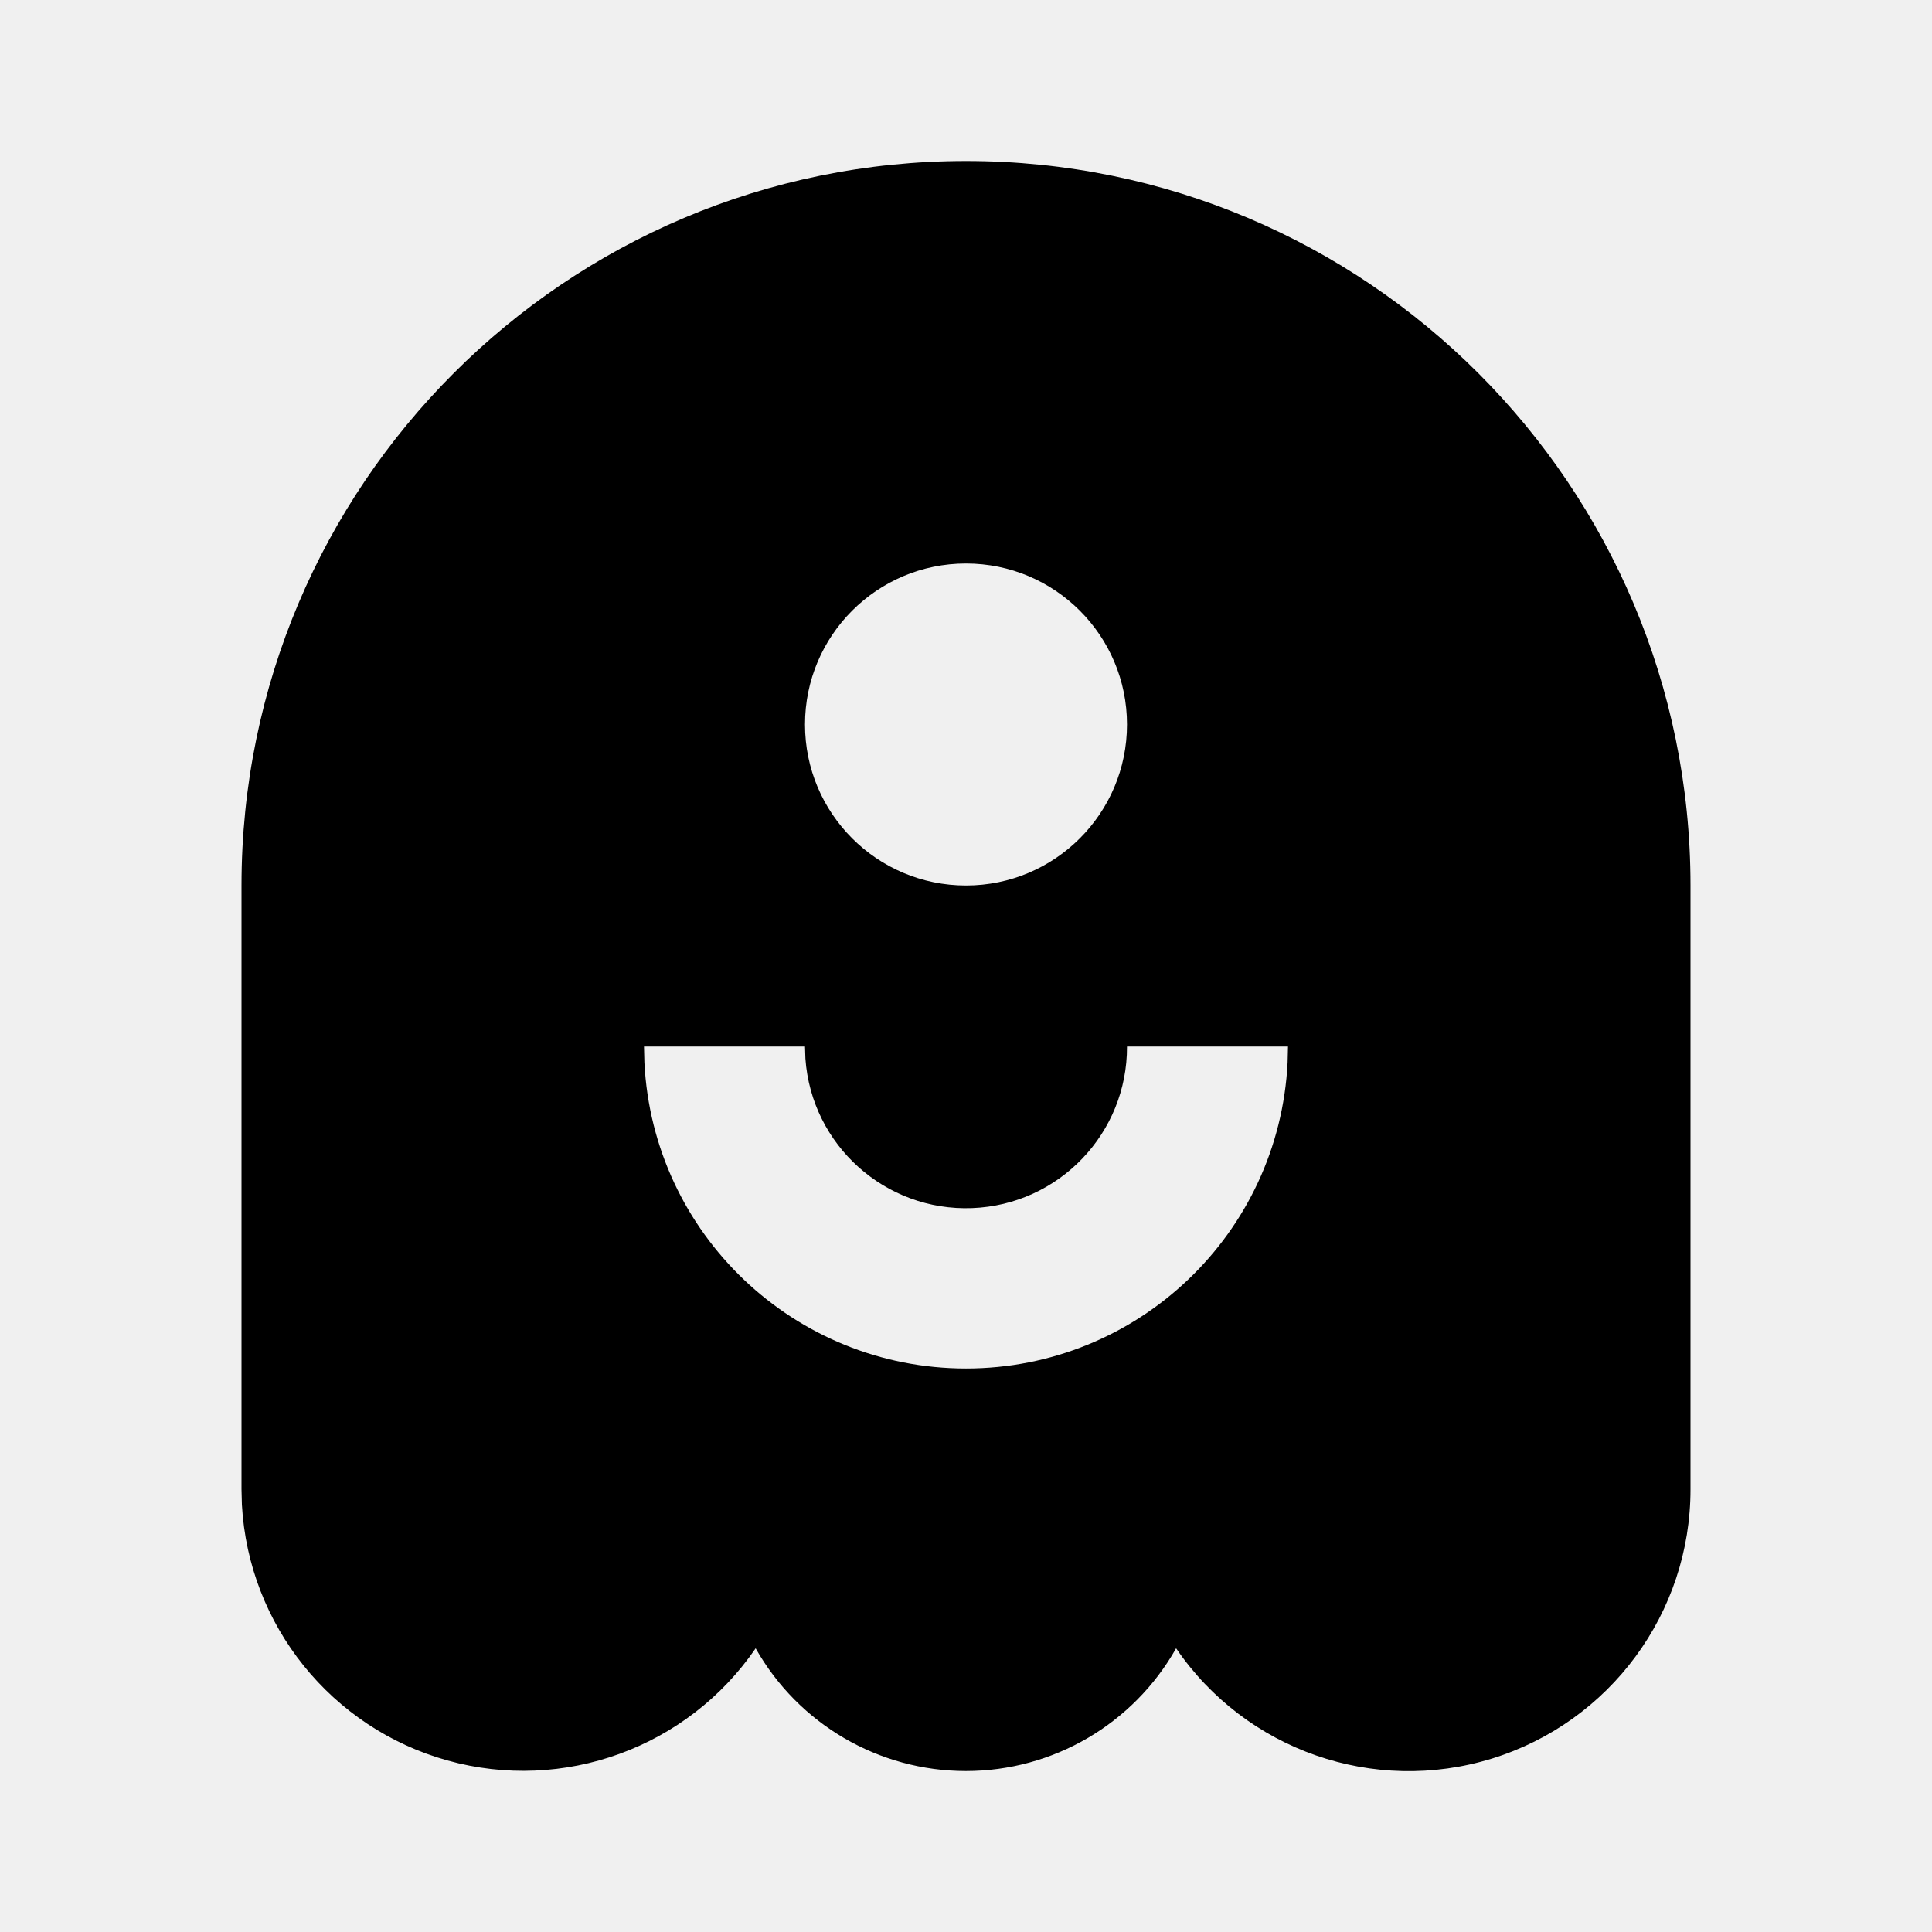
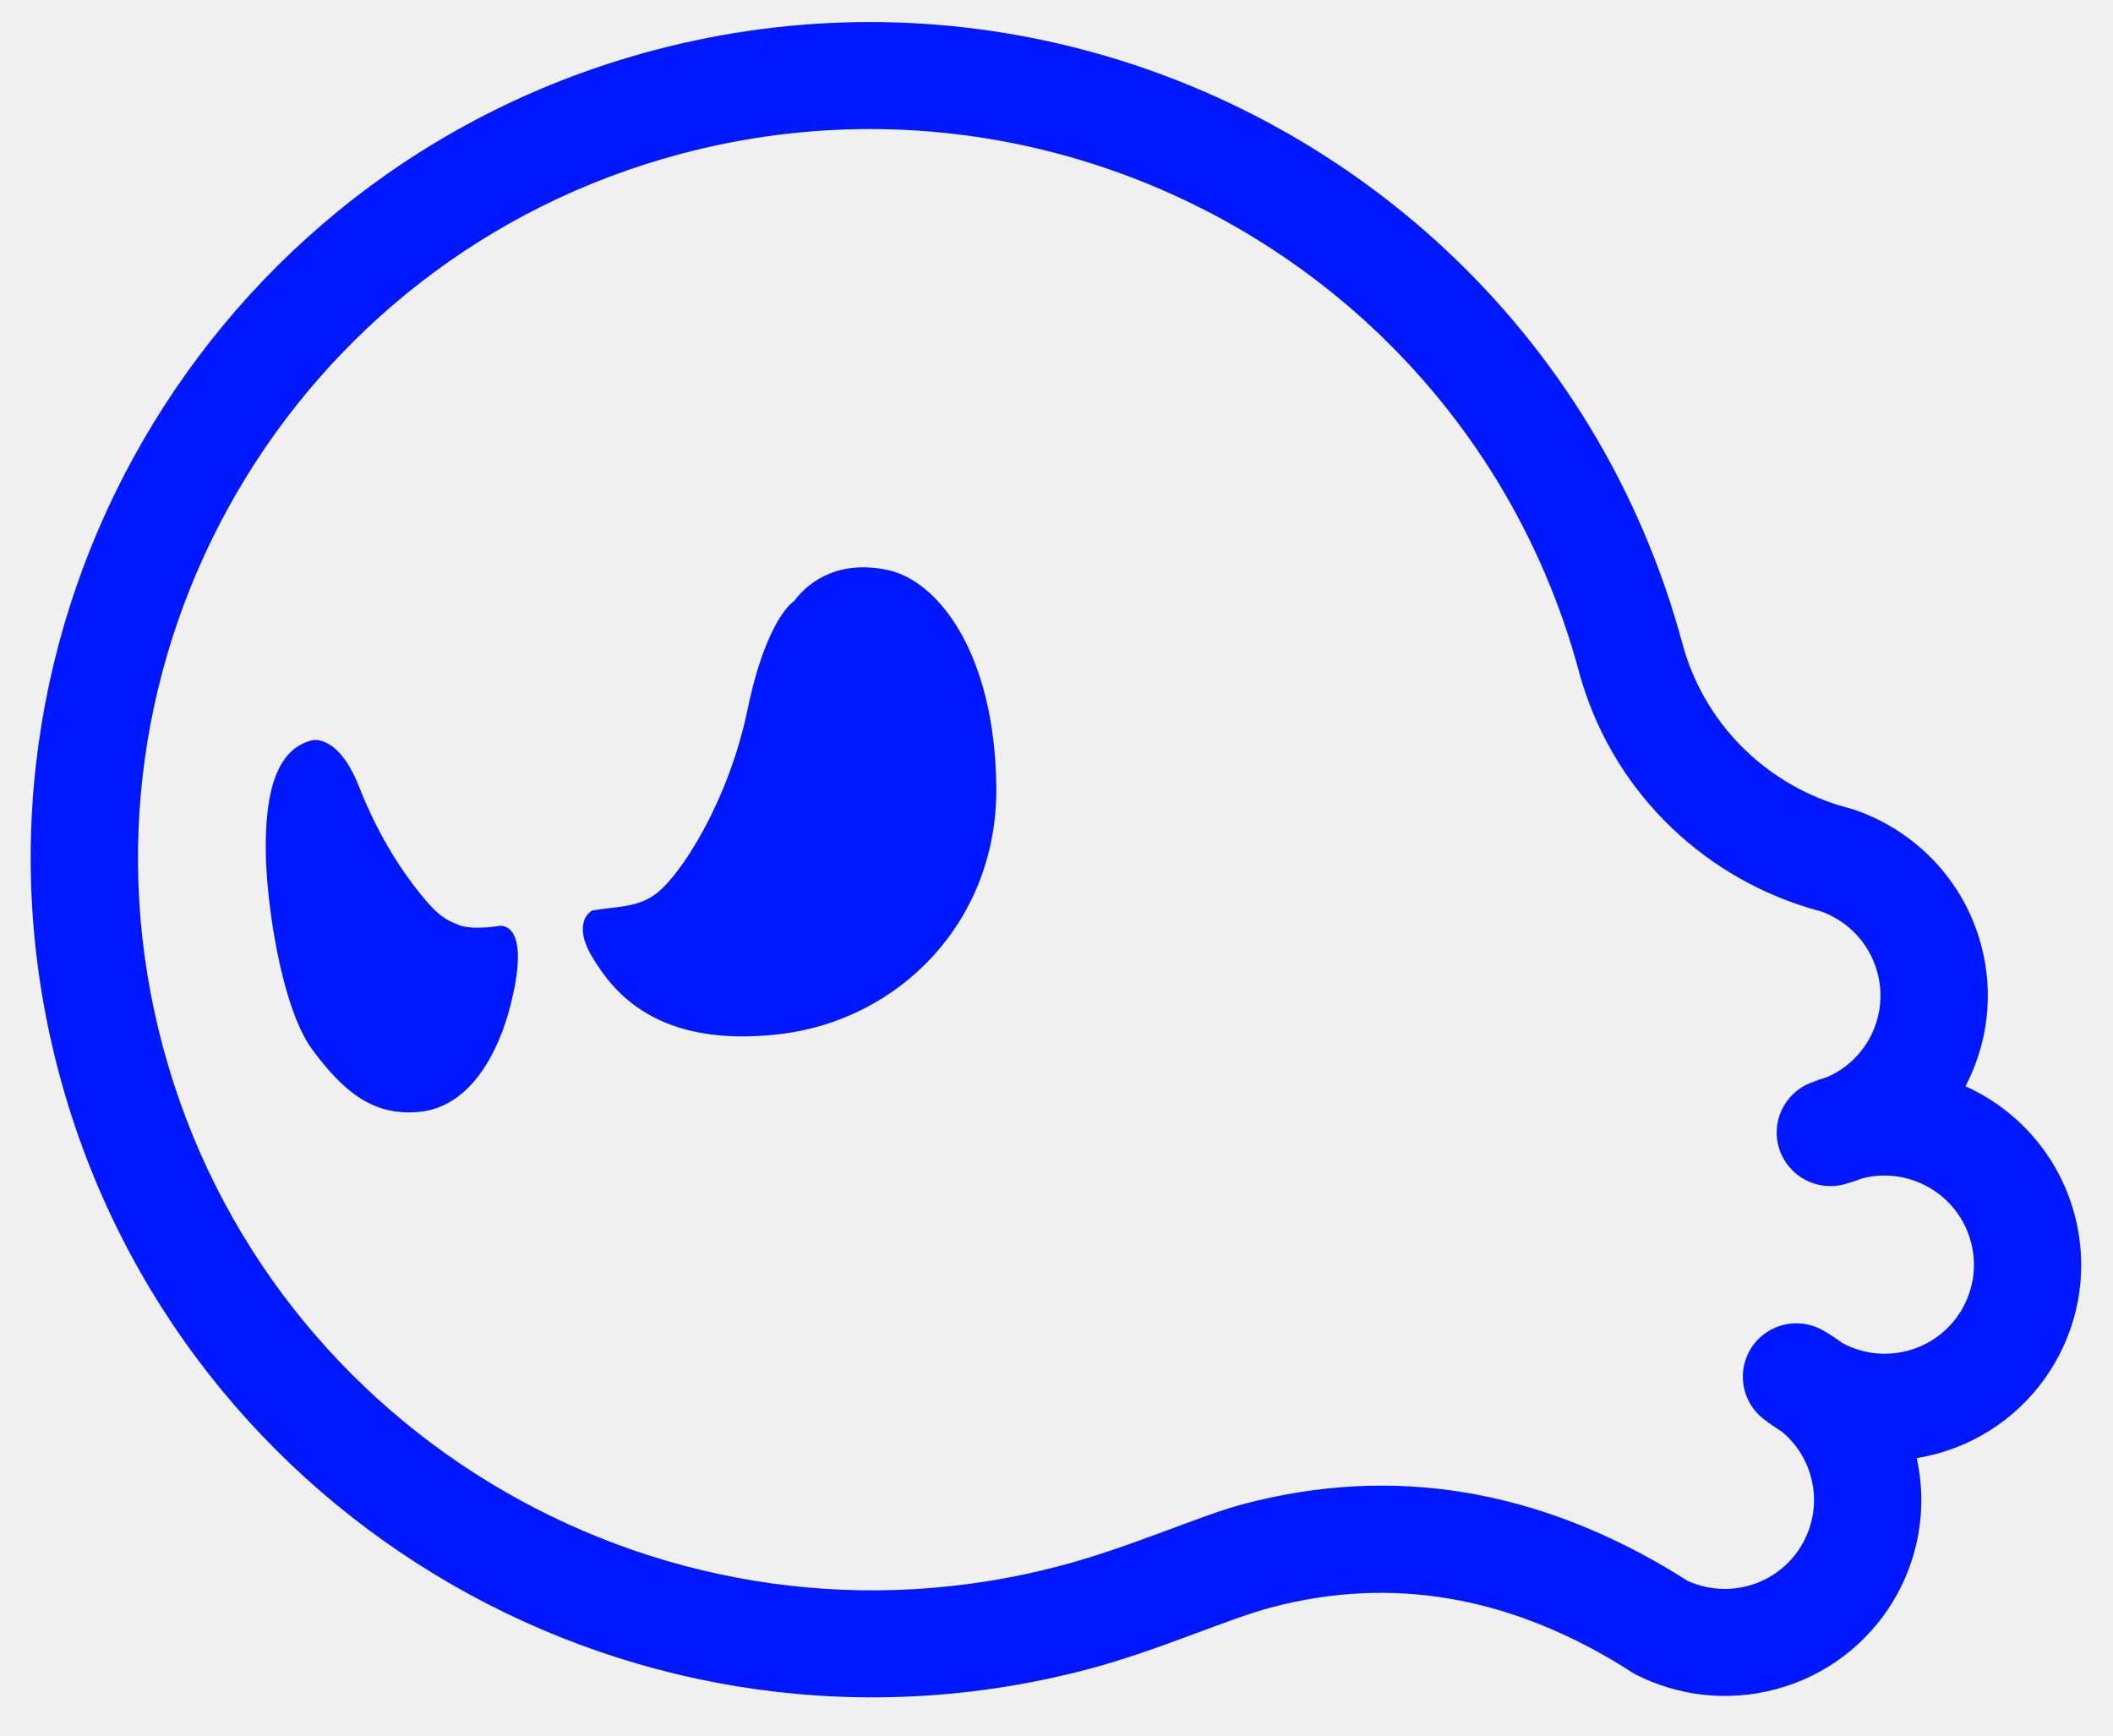
- <svg xmlns="http://www.w3.org/2000/svg" width="24" height="24" viewBox="0 0 24 24">
-   <path fill="currentColor" d="M12 2a9 9 0 0 1 9 9v7.5a3.5 3.5 0 0 1-6.39 1.976a2.999 2.999 0 0 1-5.223 0a3.5 3.5 0 0 1-6.382-1.783L3 18.499V11a9 9 0 0 1 9-9m4 11h-2a2 2 0 0 1-3.995.15L10 13H8l.005.2a4 4 0 0 0 7.99 0zm-4-6a2 2 0 1 0 0 4a2 2 0 0 0 0-4" />
+ <svg xmlns="http://www.w3.org/2000/svg" width="56" height="46" viewBox="0 0 56 46" fill="none">
+   <g clip-path="url(#clip0_824_52)">
+     <path fill-rule="evenodd" clip-rule="evenodd" d="M52.091 28.789C53.463 29.41 54.557 30.616 54.978 32.178C55.726 34.948 54.078 37.797 51.3 38.537C51.131 38.582 50.964 38.618 50.799 38.645C51.393 41.341 49.762 44.052 47.061 44.771C45.776 45.113 44.472 44.945 43.369 44.39C43.323 44.365 43.273 44.339 43.229 44.309C43.058 44.196 42.883 44.089 42.706 43.985C39.98 42.386 36.967 41.73 33.676 42.606C32.512 42.915 30.714 43.739 28.869 44.23C16.999 47.39 4.774 40.346 1.582 28.51C-1.61 16.674 5.431 4.5 17.302 1.34C25.01 -0.712 32.87 1.538 38.307 6.612C41.242 9.35 43.47 12.911 44.589 17.06C45.16 19.176 46.777 20.737 48.733 21.342C48.827 21.371 48.925 21.398 49.018 21.424C49.052 21.432 49.086 21.442 49.12 21.452C50.72 21.99 52.033 23.292 52.504 25.04C52.857 26.349 52.673 27.675 52.091 28.789ZM49.356 31.23C49.207 31.287 49.056 31.338 48.899 31.382C48.174 31.587 47.412 31.191 47.165 30.479C46.918 29.767 47.273 28.988 47.973 28.705C48.121 28.644 48.272 28.591 48.428 28.544C49.481 28.084 50.063 26.913 49.755 25.771C49.545 24.992 48.968 24.408 48.26 24.154C48.137 24.122 48.014 24.088 47.894 24.05C45.035 23.166 42.678 20.883 41.844 17.791C40.868 14.173 38.924 11.068 36.366 8.679C31.622 4.254 24.764 2.289 18.04 4.079C7.689 6.834 1.542 17.454 4.327 27.779C7.112 38.103 17.78 44.247 28.131 41.491C29.975 41 31.774 40.177 32.938 39.867C37.019 38.78 40.763 39.558 44.146 41.542C44.337 41.654 44.525 41.77 44.711 41.891C45.2 42.117 45.766 42.18 46.322 42.032C47.585 41.696 48.334 40.401 47.995 39.143C47.864 38.657 47.589 38.248 47.229 37.947C47.06 37.842 46.895 37.728 46.737 37.605C46.146 37.146 46.015 36.31 46.433 35.693C46.851 35.077 47.679 34.889 48.326 35.265C48.498 35.365 48.665 35.476 48.827 35.595C49.34 35.87 49.953 35.96 50.561 35.798C51.824 35.462 52.573 34.167 52.233 32.908C51.896 31.658 50.612 30.91 49.356 31.23Z" fill="#0018FF" />
+     <path fill-rule="evenodd" clip-rule="evenodd" d="M15.694 24.13C15.694 24.13 15.134 24.42 15.694 25.36C16.255 26.3 17.421 27.777 20.638 27.411C23.855 27.045 26.447 24.394 26.405 20.848C26.364 17.302 24.86 15.387 23.522 15.106C22.282 14.845 21.478 15.355 21.05 15.926C21.05 15.926 20.317 16.366 19.814 18.797C19.311 21.228 18.03 23.241 17.342 23.72C16.877 24.043 16.395 24.021 15.694 24.13Z" fill="#0018FF" />
+     <path fill-rule="evenodd" clip-rule="evenodd" d="M12.164 24.518C12.419 24.62 12.909 24.593 13.222 24.54C13.222 24.54 13.985 24.384 13.634 26.18C13.284 27.977 12.415 29.316 11.163 29.462C9.91 29.608 9.107 28.939 8.279 27.821C7.451 26.703 7.043 23.856 7.043 22.489C7.043 21.447 7.154 19.883 8.279 19.618C8.279 19.618 8.963 19.445 9.515 20.848C10.067 22.251 10.718 23.168 11.163 23.719C11.607 24.271 11.822 24.382 12.164 24.518Z" fill="#0018FF" />
+   </g>
+   <defs>
+     <clipPath id="clip0_824_52">
+       <rect width="54.4" height="44.427" fill="white" transform="translate(0.799805 0.600098)" />
+     </clipPath>
+   </defs>
</svg>
